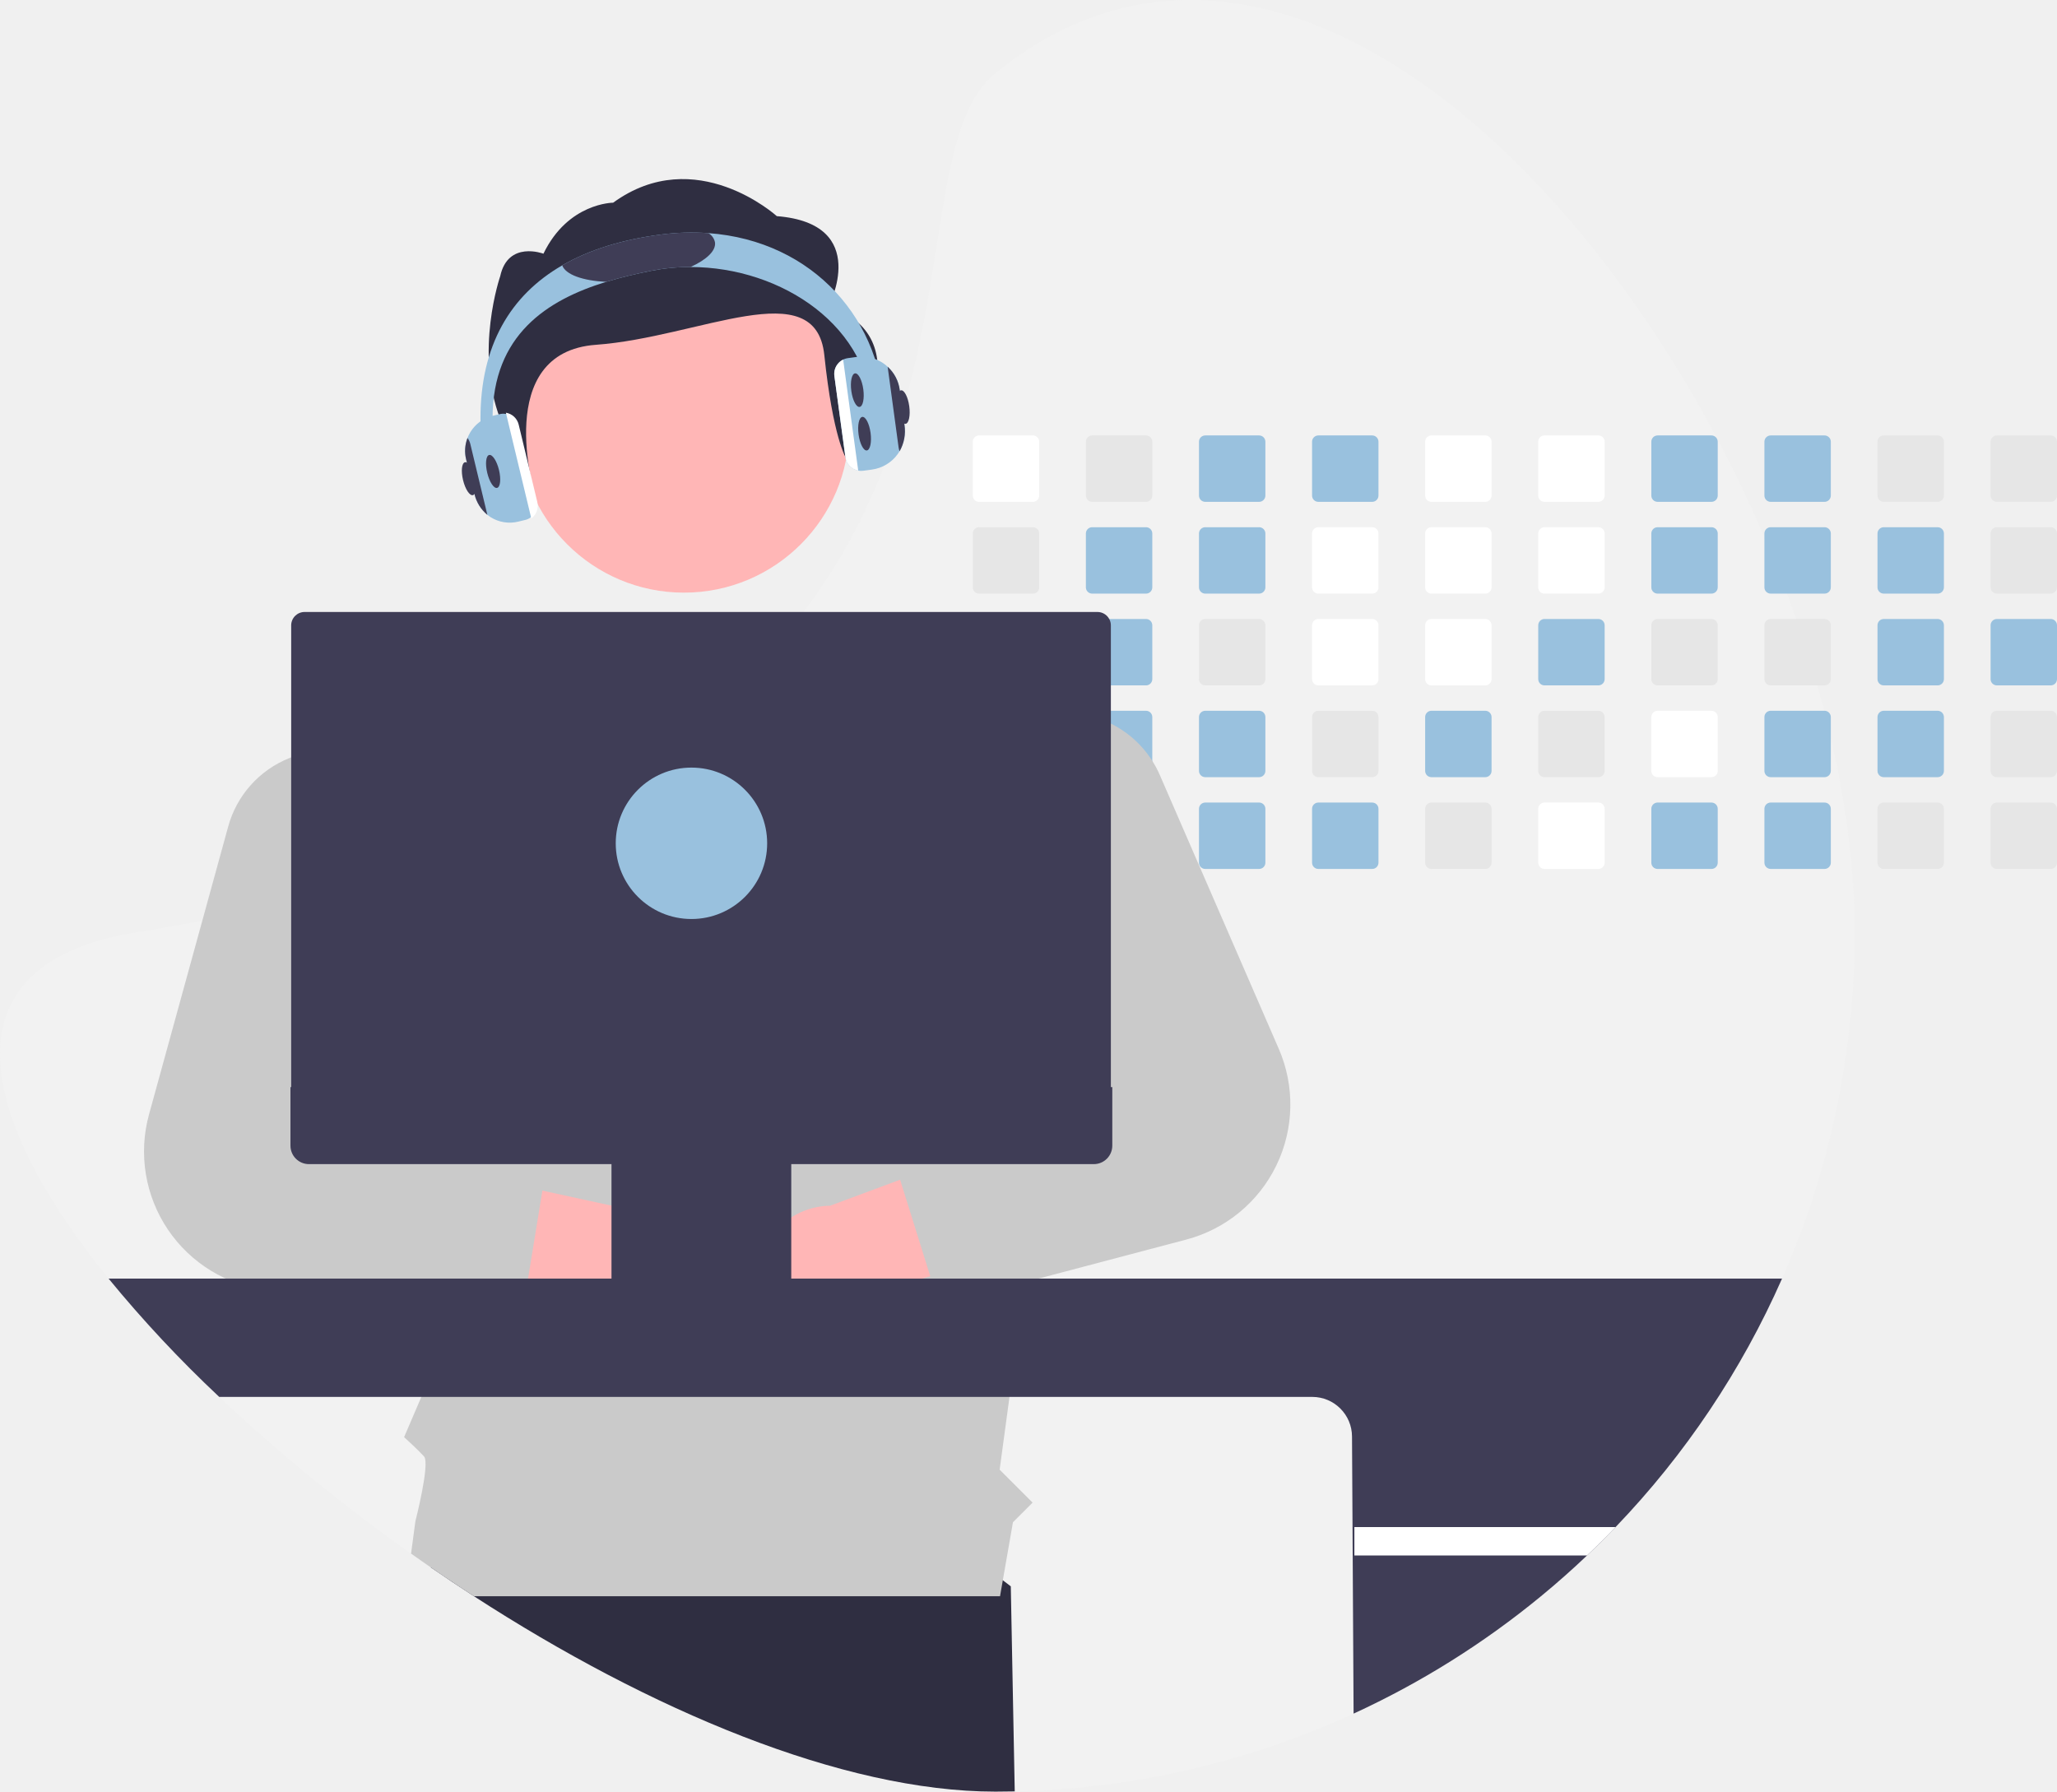
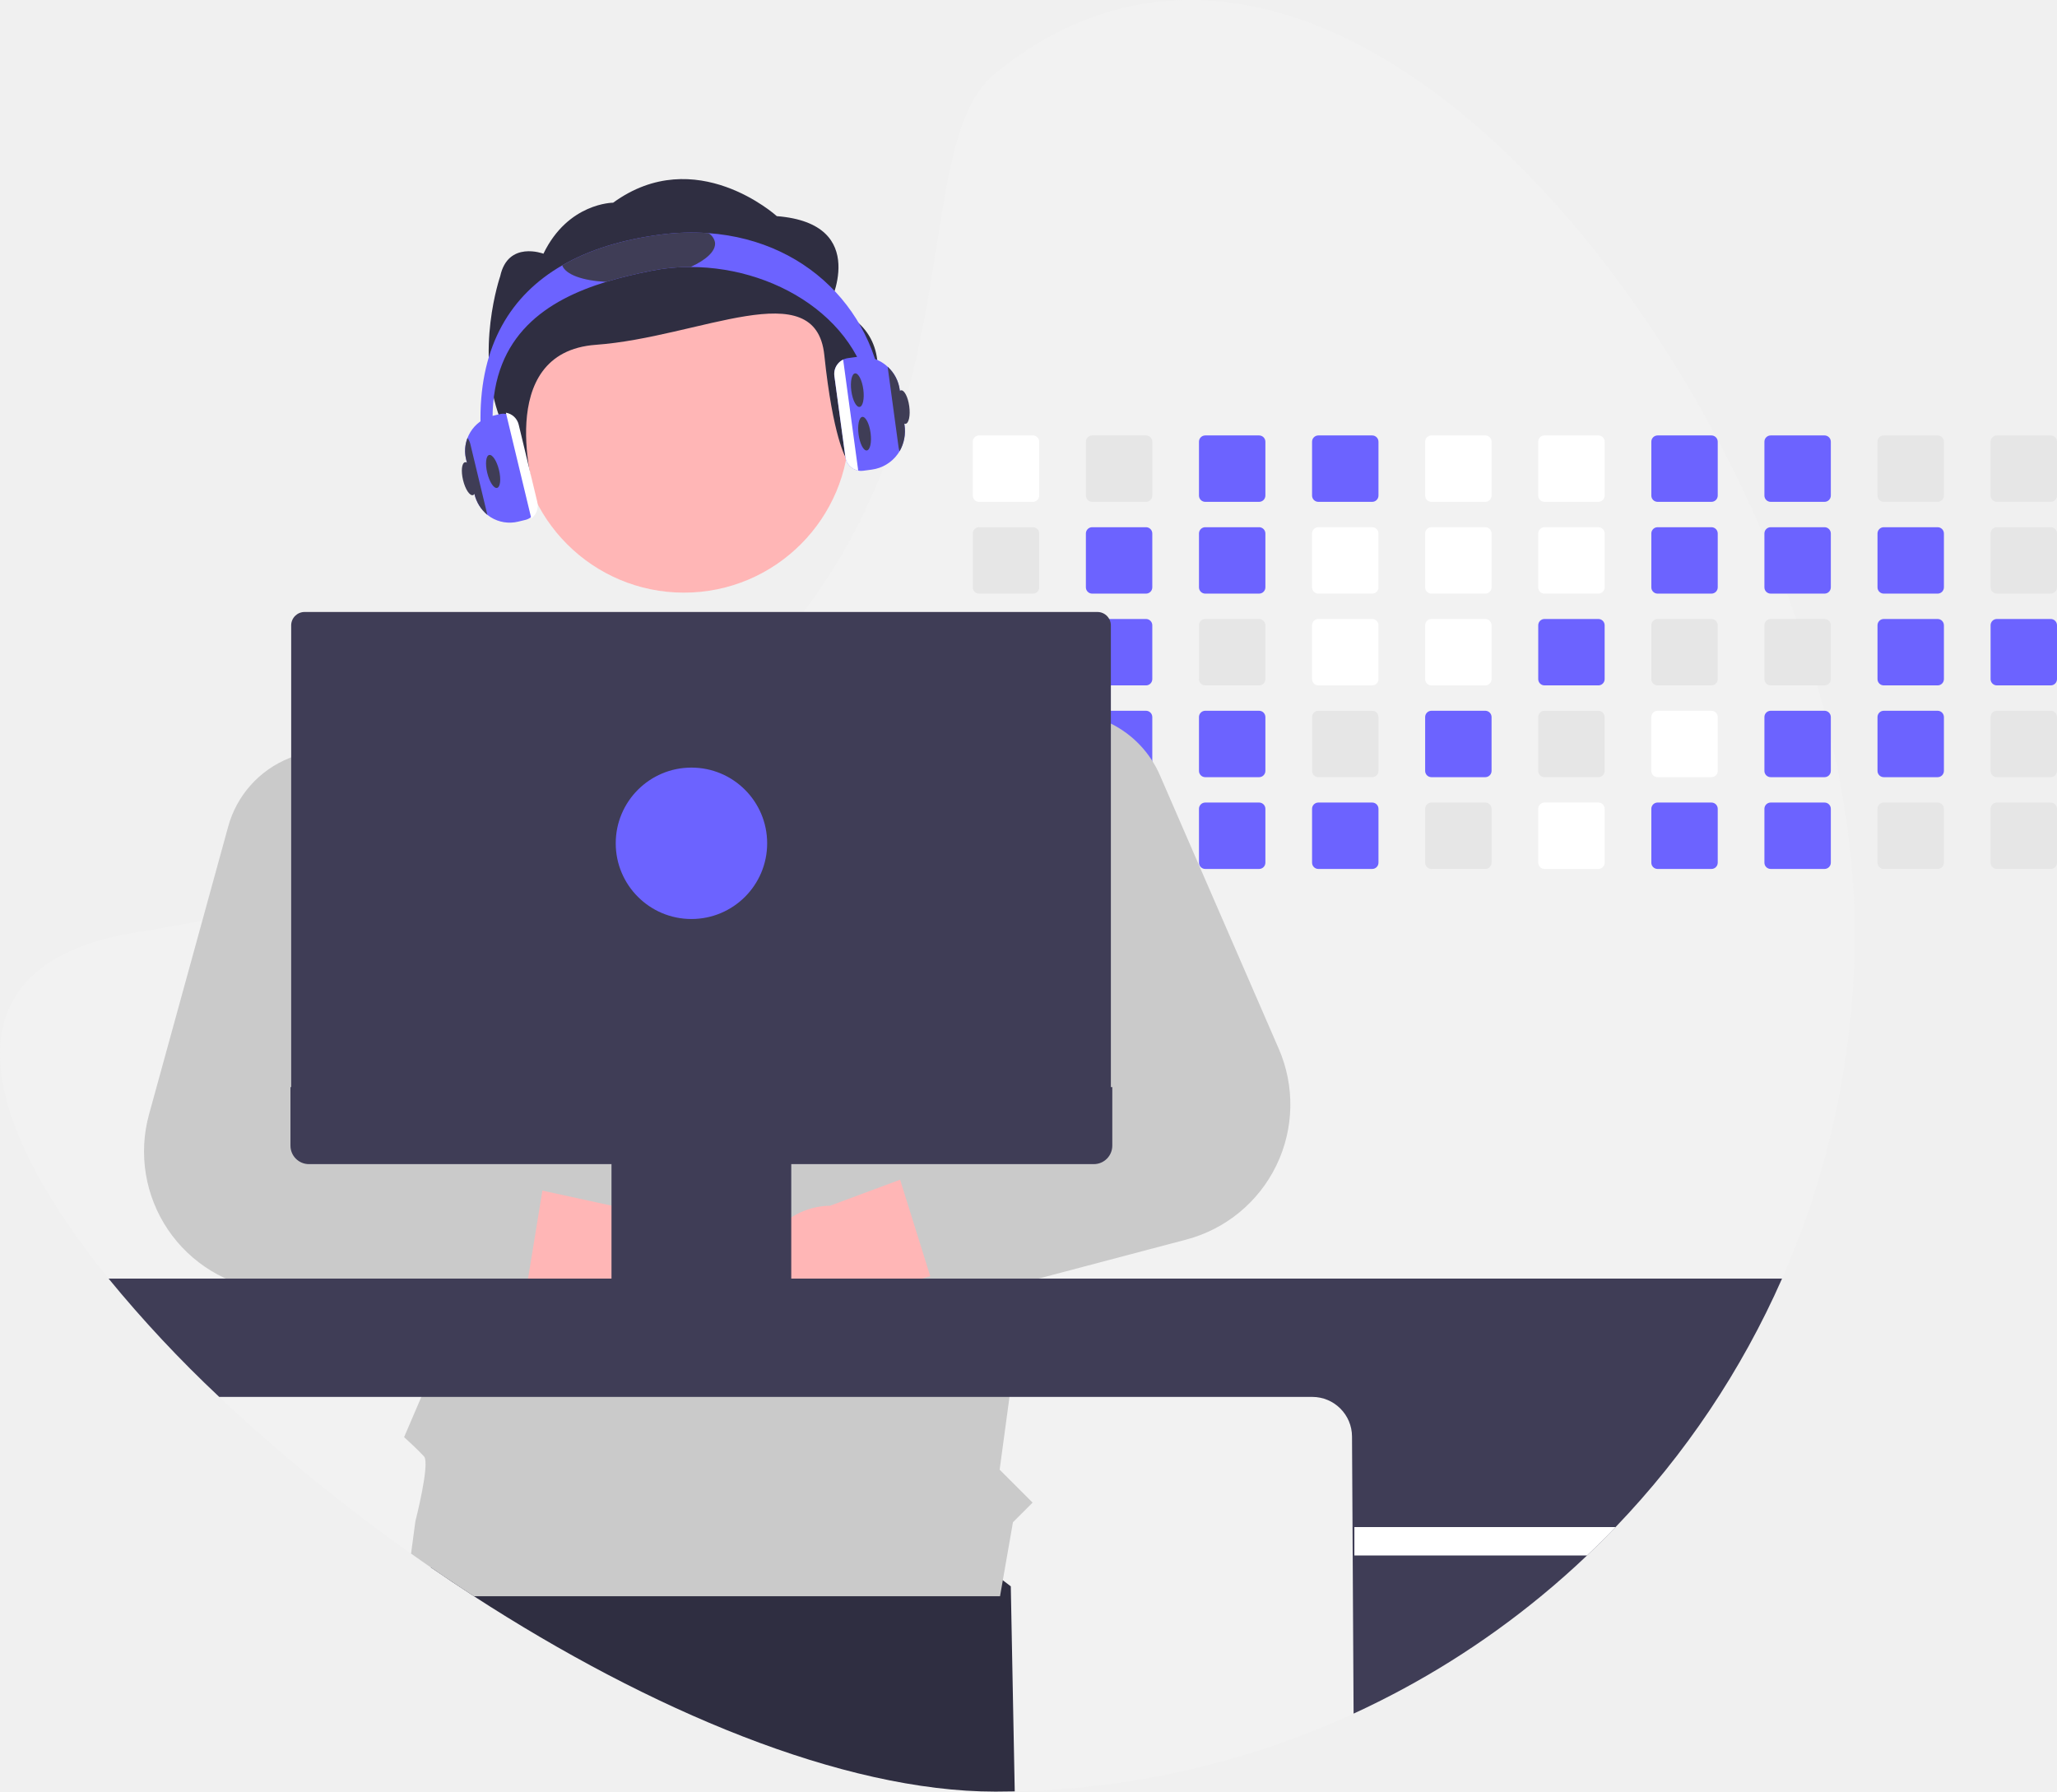
<svg xmlns="http://www.w3.org/2000/svg" id="f1b25b43-9e03-45b3-af71-047f5bd7d8f3" data-name="Layer 1" width="850.538" height="740.83" viewBox="0 0 850.538 740.83">
  <path d="M941.609,465.125a354.21,354.21,0,0,1-98.85,245.9q-5.745,6.015-11.8,11.74-9.225,8.775-19.07,16.87a353.934,353.934,0,0,1-217.58,80.69q-3.975.09-7.98.09c-63.43,0-143.21-33.88-215.61-80.78q-8.985-5.82-17.81-11.91-4.125-2.82-8.21-5.72a730.43,730.43,0,0,1-79.32-64.8,514.116,514.116,0,0,1-45.75-48.92c-55.63-68.62-67.9-130.45,11.41-143.16q14.085-2.25,27.34-4.81,19.2-3.69,36.75-7.97,23.64-5.745,44.42-12.46,6.99-2.25,13.66-4.59c65.74-23.09,109.74-53.2,139.69-85.87q7.62-8.295,14.05-16.79a236.055,236.055,0,0,0,17.83-27.12,254.898,254.898,0,0,0,18.41-41.05l.27-.78c23.83-68.74,16.58-132.5,42.87-153.84,112.38-91.23,252.29,38.69,317.96,191.9q4.965,11.58,9.34,23.3,1.965,5.235,3.79,10.49,4.8,13.695,8.71,27.46,1.5,5.25,2.86,10.49c.97,3.77,1.9,7.53,2.76,11.29C938.139,412.305,941.609,439.455,941.609,465.125Z" transform="translate(-174.731 -79.58524)" fill="#f2f2f2" />
  <path d="M594.309,820.325q-3.975.09-7.98.09c-63.43,0-143.21-33.88-215.61-80.78q-8.985-5.82-17.81-11.91l5.16-31.4,156.21-20.74,78.4,59.95Z" transform="translate(-174.731 -79.58524)" fill="#2f2e41" />
  <path d="M601.829,259.635h-22.26a2.601,2.601,0,0,0-2.6,2.6v22.27a2.593,2.593,0,0,0,2.6,2.59h22.26a2.599,2.599,0,0,0,2.6-2.59v-22.27A2.608,2.608,0,0,0,601.829,259.635Z" transform="translate(-174.731 -79.58524)" fill="#fff" />
  <path d="M601.829,297.585h-22.26a2.601,2.601,0,0,0-2.6,2.6v22.27a2.593,2.593,0,0,0,2.6,2.59h22.26a2.599,2.599,0,0,0,2.6-2.59v-22.27A2.608,2.608,0,0,0,601.829,297.585Z" transform="translate(-174.731 -79.58524)" fill="#e6e6e6" />
  <path d="M601.829,335.535h-22.26a2.601,2.601,0,0,0-2.6,2.6v22.26a2.595,2.595,0,0,0,2.6,2.6h22.26a2.601,2.601,0,0,0,2.6-2.6v-22.26A2.608,2.608,0,0,0,601.829,335.535Z" transform="translate(-174.731 -79.58524)" fill="#e6e6e6" />
  <path d="M604.389,375.625a2.617,2.617,0,0,0-2.56-2.14h-22.26a2.601,2.601,0,0,0-2.6,2.6v22.26a2.595,2.595,0,0,0,2.6,2.6h22.26a2.601,2.601,0,0,0,2.6-2.6v-22.26A2.313,2.313,0,0,0,604.389,375.625Z" transform="translate(-174.731 -79.58524)" fill="#e6e6e6" />
  <path d="M602.839,411.635a2.634,2.634,0,0,0-1.01-.2h-22.26a2.595,2.595,0,0,0-2.6,2.6v22.26a2.588,2.588,0,0,0,2.6,2.6h22.26a2.601,2.601,0,0,0,2.6-2.6v-22.26A2.616,2.616,0,0,0,602.839,411.635Z" transform="translate(-174.731 -79.58524)" fill="#e6e6e6" />
  <path d="M648.589,259.635h-22.26a2.601,2.601,0,0,0-2.6,2.6v22.27a2.593,2.593,0,0,0,2.6,2.59h22.26a2.599,2.599,0,0,0,2.6-2.59v-22.27A2.608,2.608,0,0,0,648.589,259.635Z" transform="translate(-174.731 -79.58524)" fill="#e6e6e6" />
-   <path d="M648.589,297.585h-22.26a2.601,2.601,0,0,0-2.6,2.6v22.27a2.593,2.593,0,0,0,2.6,2.59h22.26a2.599,2.599,0,0,0,2.6-2.59v-22.27A2.608,2.608,0,0,0,648.589,297.585Z" transform="translate(-174.731 -79.58524)" fill="#99c1de" />
-   <path d="M648.589,335.535h-22.26a2.601,2.601,0,0,0-2.6,2.6v22.26a2.595,2.595,0,0,0,2.6,2.6h22.26a2.601,2.601,0,0,0,2.6-2.6v-22.26A2.608,2.608,0,0,0,648.589,335.535Z" transform="translate(-174.731 -79.58524)" fill="#99c1de" />
-   <path d="M648.589,373.485h-22.26a2.593,2.593,0,0,0-2.46,1.78,2.478,2.478,0,0,0-.14.82v22.26a2.595,2.595,0,0,0,2.6,2.6h22.26a2.601,2.601,0,0,0,2.6-2.6v-22.26A2.608,2.608,0,0,0,648.589,373.485Z" transform="translate(-174.731 -79.58524)" fill="#99c1de" />
+   <path d="M648.589,297.585h-22.26a2.601,2.601,0,0,0-2.6,2.6v22.27a2.593,2.593,0,0,0,2.6,2.59h22.26a2.599,2.599,0,0,0,2.6-2.59v-22.27A2.608,2.608,0,0,0,648.589,297.585Z" transform="translate(-174.731 -79.58524)" fill="#6c63ff" />
+   <path d="M648.589,335.535h-22.26a2.601,2.601,0,0,0-2.6,2.6v22.26a2.595,2.595,0,0,0,2.6,2.6h22.26a2.601,2.601,0,0,0,2.6-2.6v-22.26A2.608,2.608,0,0,0,648.589,335.535Z" transform="translate(-174.731 -79.58524)" fill="#6c63ff" />
+   <path d="M648.589,373.485h-22.26a2.593,2.593,0,0,0-2.46,1.78,2.478,2.478,0,0,0-.14.82v22.26a2.595,2.595,0,0,0,2.6,2.6h22.26a2.601,2.601,0,0,0,2.6-2.6v-22.26A2.608,2.608,0,0,0,648.589,373.485Z" transform="translate(-174.731 -79.58524)" fill="#6c63ff" />
  <path d="M648.589,411.435h-22.26a2.595,2.595,0,0,0-2.6,2.6v22.26a2.595,2.595,0,0,0,2.6,2.6h22.26a2.601,2.601,0,0,0,2.6-2.6v-22.26A2.601,2.601,0,0,0,648.589,411.435Z" transform="translate(-174.731 -79.58524)" fill="#e6e6e6" />
-   <path d="M695.349,259.635h-22.26a2.601,2.601,0,0,0-2.6,2.6v22.27a2.593,2.593,0,0,0,2.6,2.59h22.26a2.599,2.599,0,0,0,2.6-2.59v-22.27A2.608,2.608,0,0,0,695.349,259.635Z" transform="translate(-174.731 -79.58524)" fill="#99c1de" />
-   <path d="M695.349,297.585h-22.26a2.601,2.601,0,0,0-2.6,2.6v22.27a2.593,2.593,0,0,0,2.6,2.59h22.26a2.599,2.599,0,0,0,2.6-2.59v-22.27A2.608,2.608,0,0,0,695.349,297.585Z" transform="translate(-174.731 -79.58524)" fill="#99c1de" />
+   <path d="M695.349,259.635h-22.26a2.601,2.601,0,0,0-2.6,2.6v22.27a2.593,2.593,0,0,0,2.6,2.59h22.26a2.599,2.599,0,0,0,2.6-2.59v-22.27A2.608,2.608,0,0,0,695.349,259.635Z" transform="translate(-174.731 -79.58524)" fill="#6c63ff" />
+   <path d="M695.349,297.585h-22.26a2.601,2.601,0,0,0-2.6,2.6v22.27a2.593,2.593,0,0,0,2.6,2.59h22.26a2.599,2.599,0,0,0,2.6-2.59v-22.27A2.608,2.608,0,0,0,695.349,297.585Z" transform="translate(-174.731 -79.58524)" fill="#6c63ff" />
  <path d="M695.349,335.535h-22.26a2.601,2.601,0,0,0-2.6,2.6v22.26a2.595,2.595,0,0,0,2.6,2.6h22.26a2.601,2.601,0,0,0,2.6-2.6v-22.26A2.608,2.608,0,0,0,695.349,335.535Z" transform="translate(-174.731 -79.58524)" fill="#e6e6e6" />
-   <path d="M695.349,373.485h-22.26a2.601,2.601,0,0,0-2.6,2.6v22.26a2.595,2.595,0,0,0,2.6,2.6h22.26a2.601,2.601,0,0,0,2.6-2.6v-22.26A2.608,2.608,0,0,0,695.349,373.485Z" transform="translate(-174.731 -79.58524)" fill="#99c1de" />
-   <path d="M695.349,411.435h-22.26a2.595,2.595,0,0,0-2.6,2.6v22.26a2.595,2.595,0,0,0,2.6,2.6h22.26a2.601,2.601,0,0,0,2.6-2.6v-22.26A2.601,2.601,0,0,0,695.349,411.435Z" transform="translate(-174.731 -79.58524)" fill="#99c1de" />
-   <path d="M742.109,259.635h-22.26a2.601,2.601,0,0,0-2.6,2.6v22.27a2.593,2.593,0,0,0,2.6,2.59h22.26a2.599,2.599,0,0,0,2.6-2.59v-22.27A2.608,2.608,0,0,0,742.109,259.635Z" transform="translate(-174.731 -79.58524)" fill="#99c1de" />
+   <path d="M695.349,373.485h-22.26a2.601,2.601,0,0,0-2.6,2.6v22.26a2.595,2.595,0,0,0,2.6,2.6h22.26a2.601,2.601,0,0,0,2.6-2.6v-22.26A2.608,2.608,0,0,0,695.349,373.485Z" transform="translate(-174.731 -79.58524)" fill="#6c63ff" />
+   <path d="M695.349,411.435h-22.26a2.595,2.595,0,0,0-2.6,2.6v22.26a2.595,2.595,0,0,0,2.6,2.6h22.26a2.601,2.601,0,0,0,2.6-2.6v-22.26A2.601,2.601,0,0,0,695.349,411.435Z" transform="translate(-174.731 -79.58524)" fill="#6c63ff" />
+   <path d="M742.109,259.635h-22.26a2.601,2.601,0,0,0-2.6,2.6v22.27a2.593,2.593,0,0,0,2.6,2.59h22.26a2.599,2.599,0,0,0,2.6-2.59v-22.27A2.608,2.608,0,0,0,742.109,259.635Z" transform="translate(-174.731 -79.58524)" fill="#6c63ff" />
  <path d="M742.109,297.585h-22.26a2.601,2.601,0,0,0-2.6,2.6v22.27a2.593,2.593,0,0,0,2.6,2.59h22.26a2.599,2.599,0,0,0,2.6-2.59v-22.27A2.608,2.608,0,0,0,742.109,297.585Z" transform="translate(-174.731 -79.58524)" fill="#fff" />
  <path d="M742.109,335.535h-22.26a2.601,2.601,0,0,0-2.6,2.6v22.26a2.595,2.595,0,0,0,2.6,2.6h22.26a2.601,2.601,0,0,0,2.6-2.6v-22.26A2.608,2.608,0,0,0,742.109,335.535Z" transform="translate(-174.731 -79.58524)" fill="#fff" />
  <path d="M742.109,373.485h-22.26a2.601,2.601,0,0,0-2.6,2.6v22.26a2.595,2.595,0,0,0,2.6,2.6h22.26a2.601,2.601,0,0,0,2.6-2.6v-22.26A2.608,2.608,0,0,0,742.109,373.485Z" transform="translate(-174.731 -79.58524)" fill="#e6e6e6" />
-   <path d="M742.109,411.435h-22.26a2.595,2.595,0,0,0-2.6,2.6v22.26a2.595,2.595,0,0,0,2.6,2.6h22.26a2.601,2.601,0,0,0,2.6-2.6v-22.26A2.601,2.601,0,0,0,742.109,411.435Z" transform="translate(-174.731 -79.58524)" fill="#99c1de" />
+   <path d="M742.109,411.435h-22.26a2.595,2.595,0,0,0-2.6,2.6v22.26a2.595,2.595,0,0,0,2.6,2.6h22.26a2.601,2.601,0,0,0,2.6-2.6v-22.26A2.601,2.601,0,0,0,742.109,411.435Z" transform="translate(-174.731 -79.58524)" fill="#6c63ff" />
  <path d="M788.869,259.635h-22.27a2.599,2.599,0,0,0-2.59,2.6v22.27a2.591,2.591,0,0,0,2.59,2.59h22.27a2.599,2.599,0,0,0,2.6-2.59v-22.27A2.608,2.608,0,0,0,788.869,259.635Z" transform="translate(-174.731 -79.58524)" fill="#fff" />
  <path d="M788.869,297.585h-22.27a2.599,2.599,0,0,0-2.59,2.6v22.27a2.59,2.59,0,0,0,2.59,2.59h22.27a2.599,2.599,0,0,0,2.6-2.59v-22.27A2.608,2.608,0,0,0,788.869,297.585Z" transform="translate(-174.731 -79.58524)" fill="#fff" />
  <path d="M788.869,335.535h-22.27a2.599,2.599,0,0,0-2.59,2.6v22.26a2.593,2.593,0,0,0,2.59,2.6h22.27a2.601,2.601,0,0,0,2.6-2.6v-22.26A2.608,2.608,0,0,0,788.869,335.535Z" transform="translate(-174.731 -79.58524)" fill="#fff" />
-   <path d="M788.869,373.485h-22.27a2.599,2.599,0,0,0-2.59,2.6v22.26a2.593,2.593,0,0,0,2.59,2.6h22.27a2.601,2.601,0,0,0,2.6-2.6v-22.26A2.608,2.608,0,0,0,788.869,373.485Z" transform="translate(-174.731 -79.58524)" fill="#99c1de" />
+   <path d="M788.869,373.485h-22.27a2.599,2.599,0,0,0-2.59,2.6v22.26a2.593,2.593,0,0,0,2.59,2.6h22.27a2.601,2.601,0,0,0,2.6-2.6v-22.26A2.608,2.608,0,0,0,788.869,373.485Z" transform="translate(-174.731 -79.58524)" fill="#6c63ff" />
  <path d="M788.869,411.435h-22.27a2.593,2.593,0,0,0-2.59,2.6v22.26a2.593,2.593,0,0,0,2.59,2.6h22.27a2.601,2.601,0,0,0,2.6-2.6v-22.26A2.601,2.601,0,0,0,788.869,411.435Z" transform="translate(-174.731 -79.58524)" fill="#e6e6e6" />
  <path d="M835.629,259.635h-22.27a2.599,2.599,0,0,0-2.59,2.6v22.27a2.591,2.591,0,0,0,2.59,2.59h22.27a2.599,2.599,0,0,0,2.6-2.59v-22.27A2.608,2.608,0,0,0,835.629,259.635Z" transform="translate(-174.731 -79.58524)" fill="#fff" />
  <path d="M835.629,297.585h-22.27a2.599,2.599,0,0,0-2.59,2.6v22.27a2.59,2.59,0,0,0,2.59,2.59h22.27a2.599,2.599,0,0,0,2.6-2.59v-22.27A2.608,2.608,0,0,0,835.629,297.585Z" transform="translate(-174.731 -79.58524)" fill="#fff" />
-   <path d="M835.629,335.535h-22.27a2.599,2.599,0,0,0-2.59,2.6v22.26a2.593,2.593,0,0,0,2.59,2.6h22.27a2.601,2.601,0,0,0,2.6-2.6v-22.26A2.608,2.608,0,0,0,835.629,335.535Z" transform="translate(-174.731 -79.58524)" fill="#99c1de" />
+   <path d="M835.629,335.535h-22.27a2.599,2.599,0,0,0-2.59,2.6v22.26a2.593,2.593,0,0,0,2.59,2.6h22.27a2.601,2.601,0,0,0,2.6-2.6v-22.26A2.608,2.608,0,0,0,835.629,335.535Z" transform="translate(-174.731 -79.58524)" fill="#6c63ff" />
  <path d="M835.629,373.485h-22.27a2.599,2.599,0,0,0-2.59,2.6v22.26a2.593,2.593,0,0,0,2.59,2.6h22.27a2.601,2.601,0,0,0,2.6-2.6v-22.26A2.608,2.608,0,0,0,835.629,373.485Z" transform="translate(-174.731 -79.58524)" fill="#e6e6e6" />
  <path d="M835.629,411.435h-22.27a2.593,2.593,0,0,0-2.59,2.6v22.26a2.593,2.593,0,0,0,2.59,2.6h22.27a2.601,2.601,0,0,0,2.6-2.6v-22.26A2.601,2.601,0,0,0,835.629,411.435Z" transform="translate(-174.731 -79.58524)" fill="#fff" />
-   <path d="M882.389,259.635h-22.27a2.599,2.599,0,0,0-2.59,2.6v22.27a2.591,2.591,0,0,0,2.59,2.59h22.27a2.599,2.599,0,0,0,2.6-2.59v-22.27A2.608,2.608,0,0,0,882.389,259.635Z" transform="translate(-174.731 -79.58524)" fill="#99c1de" />
-   <path d="M882.389,297.585h-22.27a2.599,2.599,0,0,0-2.59,2.6v22.27a2.59,2.59,0,0,0,2.59,2.59h22.27a2.599,2.599,0,0,0,2.6-2.59v-22.27A2.608,2.608,0,0,0,882.389,297.585Z" transform="translate(-174.731 -79.58524)" fill="#99c1de" />
+   <path d="M882.389,259.635h-22.27a2.599,2.599,0,0,0-2.59,2.6v22.27a2.591,2.591,0,0,0,2.59,2.59h22.27a2.599,2.599,0,0,0,2.6-2.59v-22.27A2.608,2.608,0,0,0,882.389,259.635Z" transform="translate(-174.731 -79.58524)" fill="#6c63ff" />
+   <path d="M882.389,297.585h-22.27a2.599,2.599,0,0,0-2.59,2.6v22.27a2.59,2.59,0,0,0,2.59,2.59h22.27a2.599,2.599,0,0,0,2.6-2.59v-22.27A2.608,2.608,0,0,0,882.389,297.585Z" transform="translate(-174.731 -79.58524)" fill="#6c63ff" />
  <path d="M882.389,335.535h-22.27a2.599,2.599,0,0,0-2.59,2.6v22.26a2.593,2.593,0,0,0,2.59,2.6h22.27a2.601,2.601,0,0,0,2.6-2.6v-22.26A2.608,2.608,0,0,0,882.389,335.535Z" transform="translate(-174.731 -79.58524)" fill="#e6e6e6" />
  <path d="M882.389,373.485h-22.27a2.599,2.599,0,0,0-2.59,2.6v22.26a2.593,2.593,0,0,0,2.59,2.6h22.27a2.601,2.601,0,0,0,2.6-2.6v-22.26A2.608,2.608,0,0,0,882.389,373.485Z" transform="translate(-174.731 -79.58524)" fill="#fff" />
-   <path d="M882.389,411.435h-22.27a2.593,2.593,0,0,0-2.59,2.6v22.26a2.593,2.593,0,0,0,2.59,2.6h22.27a2.601,2.601,0,0,0,2.6-2.6v-22.26A2.601,2.601,0,0,0,882.389,411.435Z" transform="translate(-174.731 -79.58524)" fill="#99c1de" />
-   <path d="M929.149,259.635h-22.27a2.599,2.599,0,0,0-2.59,2.6v22.27a2.591,2.591,0,0,0,2.59,2.59h22.27a2.599,2.599,0,0,0,2.6-2.59v-22.27A2.608,2.608,0,0,0,929.149,259.635Z" transform="translate(-174.731 -79.58524)" fill="#99c1de" />
-   <path d="M929.149,297.585h-22.27a2.599,2.599,0,0,0-2.59,2.6v22.27a2.59,2.59,0,0,0,2.59,2.59h22.27a2.599,2.599,0,0,0,2.6-2.59v-22.27A2.608,2.608,0,0,0,929.149,297.585Z" transform="translate(-174.731 -79.58524)" fill="#99c1de" />
+   <path d="M882.389,411.435h-22.27a2.593,2.593,0,0,0-2.59,2.6v22.26a2.593,2.593,0,0,0,2.59,2.6h22.27a2.601,2.601,0,0,0,2.6-2.6v-22.26A2.601,2.601,0,0,0,882.389,411.435Z" transform="translate(-174.731 -79.58524)" fill="#6c63ff" />
+   <path d="M929.149,259.635h-22.27a2.599,2.599,0,0,0-2.59,2.6v22.27a2.591,2.591,0,0,0,2.59,2.59h22.27a2.599,2.599,0,0,0,2.6-2.59v-22.27A2.608,2.608,0,0,0,929.149,259.635Z" transform="translate(-174.731 -79.58524)" fill="#6c63ff" />
+   <path d="M929.149,297.585h-22.27a2.599,2.599,0,0,0-2.59,2.6v22.27a2.59,2.59,0,0,0,2.59,2.59h22.27a2.599,2.599,0,0,0,2.6-2.59v-22.27A2.608,2.608,0,0,0,929.149,297.585Z" transform="translate(-174.731 -79.58524)" fill="#6c63ff" />
  <path d="M929.149,335.535h-22.27a2.599,2.599,0,0,0-2.59,2.6v22.26a2.593,2.593,0,0,0,2.59,2.6h22.27a2.601,2.601,0,0,0,2.6-2.6v-22.26A2.608,2.608,0,0,0,929.149,335.535Z" transform="translate(-174.731 -79.58524)" fill="#e6e6e6" />
-   <path d="M929.149,373.485h-22.27a2.599,2.599,0,0,0-2.59,2.6v22.26a2.593,2.593,0,0,0,2.59,2.6h22.27a2.601,2.601,0,0,0,2.6-2.6v-22.26A2.608,2.608,0,0,0,929.149,373.485Z" transform="translate(-174.731 -79.58524)" fill="#99c1de" />
-   <path d="M929.149,411.435h-22.27a2.593,2.593,0,0,0-2.59,2.6v22.26a2.593,2.593,0,0,0,2.59,2.6h22.27a2.601,2.601,0,0,0,2.6-2.6v-22.26A2.601,2.601,0,0,0,929.149,411.435Z" transform="translate(-174.731 -79.58524)" fill="#99c1de" />
+   <path d="M929.149,373.485h-22.27a2.599,2.599,0,0,0-2.59,2.6v22.26a2.593,2.593,0,0,0,2.59,2.6h22.27a2.601,2.601,0,0,0,2.6-2.6v-22.26A2.608,2.608,0,0,0,929.149,373.485Z" transform="translate(-174.731 -79.58524)" fill="#6c63ff" />
+   <path d="M929.149,411.435h-22.27a2.593,2.593,0,0,0-2.59,2.6v22.26a2.593,2.593,0,0,0,2.59,2.6h22.27a2.601,2.601,0,0,0,2.6-2.6v-22.26A2.601,2.601,0,0,0,929.149,411.435Z" transform="translate(-174.731 -79.58524)" fill="#6c63ff" />
  <path d="M975.909,259.635h-22.27a2.599,2.599,0,0,0-2.59,2.6v22.27a2.591,2.591,0,0,0,2.59,2.59h22.27a2.599,2.599,0,0,0,2.6-2.59v-22.27A2.608,2.608,0,0,0,975.909,259.635Z" transform="translate(-174.731 -79.58524)" fill="#e6e6e6" />
-   <path d="M975.909,297.585h-22.27a2.599,2.599,0,0,0-2.59,2.6v22.27a2.59,2.59,0,0,0,2.59,2.59h22.27a2.599,2.599,0,0,0,2.6-2.59v-22.27A2.608,2.608,0,0,0,975.909,297.585Z" transform="translate(-174.731 -79.58524)" fill="#99c1de" />
-   <path d="M975.909,335.535h-22.27a2.599,2.599,0,0,0-2.59,2.6v22.26a2.593,2.593,0,0,0,2.59,2.6h22.27a2.601,2.601,0,0,0,2.6-2.6v-22.26A2.608,2.608,0,0,0,975.909,335.535Z" transform="translate(-174.731 -79.58524)" fill="#99c1de" />
-   <path d="M975.909,373.485h-22.27a2.599,2.599,0,0,0-2.59,2.6v22.26a2.593,2.593,0,0,0,2.59,2.6h22.27a2.601,2.601,0,0,0,2.6-2.6v-22.26A2.608,2.608,0,0,0,975.909,373.485Z" transform="translate(-174.731 -79.58524)" fill="#99c1de" />
+   <path d="M975.909,297.585h-22.27a2.599,2.599,0,0,0-2.59,2.6v22.27a2.59,2.59,0,0,0,2.59,2.59h22.27a2.599,2.599,0,0,0,2.6-2.59v-22.27A2.608,2.608,0,0,0,975.909,297.585Z" transform="translate(-174.731 -79.58524)" fill="#6c63ff" />
+   <path d="M975.909,335.535h-22.27a2.599,2.599,0,0,0-2.59,2.6v22.26a2.593,2.593,0,0,0,2.59,2.6h22.27a2.601,2.601,0,0,0,2.6-2.6v-22.26A2.608,2.608,0,0,0,975.909,335.535Z" transform="translate(-174.731 -79.58524)" fill="#6c63ff" />
+   <path d="M975.909,373.485h-22.27a2.599,2.599,0,0,0-2.59,2.6v22.26a2.593,2.593,0,0,0,2.59,2.6h22.27a2.601,2.601,0,0,0,2.6-2.6v-22.26A2.608,2.608,0,0,0,975.909,373.485Z" transform="translate(-174.731 -79.58524)" fill="#6c63ff" />
  <path d="M975.909,411.435h-22.27a2.593,2.593,0,0,0-2.59,2.6v22.26a2.593,2.593,0,0,0,2.59,2.6h22.27a2.601,2.601,0,0,0,2.6-2.6v-22.26A2.601,2.601,0,0,0,975.909,411.435Z" transform="translate(-174.731 -79.58524)" fill="#e6e6e6" />
  <path d="M1022.669,259.635h-22.27a2.599,2.599,0,0,0-2.59,2.6v22.27a2.591,2.591,0,0,0,2.59,2.59h22.27a2.599,2.599,0,0,0,2.6-2.59v-22.27A2.608,2.608,0,0,0,1022.669,259.635Z" transform="translate(-174.731 -79.58524)" fill="#e6e6e6" />
  <path d="M1022.669,297.585h-22.27a2.599,2.599,0,0,0-2.59,2.6v22.27a2.591,2.591,0,0,0,2.59,2.59h22.27a2.599,2.599,0,0,0,2.6-2.59v-22.27A2.608,2.608,0,0,0,1022.669,297.585Z" transform="translate(-174.731 -79.58524)" fill="#e6e6e6" />
-   <path d="M1022.669,335.535h-22.27a2.599,2.599,0,0,0-2.59,2.6v22.26a2.593,2.593,0,0,0,2.59,2.6h22.27a2.601,2.601,0,0,0,2.6-2.6v-22.26A2.608,2.608,0,0,0,1022.669,335.535Z" transform="translate(-174.731 -79.58524)" fill="#99c1de" />
+   <path d="M1022.669,335.535h-22.27a2.599,2.599,0,0,0-2.59,2.6v22.26a2.593,2.593,0,0,0,2.59,2.6h22.27a2.601,2.601,0,0,0,2.6-2.6v-22.26A2.608,2.608,0,0,0,1022.669,335.535Z" transform="translate(-174.731 -79.58524)" fill="#6c63ff" />
  <path d="M1022.669,373.485h-22.27a2.599,2.599,0,0,0-2.59,2.6v22.26a2.593,2.593,0,0,0,2.59,2.6h22.27a2.601,2.601,0,0,0,2.6-2.6v-22.26A2.608,2.608,0,0,0,1022.669,373.485Z" transform="translate(-174.731 -79.58524)" fill="#e6e6e6" />
  <path d="M1022.669,411.435h-22.27a2.593,2.593,0,0,0-2.59,2.6v22.26a2.593,2.593,0,0,0,2.59,2.6h22.27a2.601,2.601,0,0,0,2.6-2.6v-22.26A2.601,2.601,0,0,0,1022.669,411.435Z" transform="translate(-174.731 -79.58524)" fill="#e6e6e6" />
  <polygon points="336.095 660.051 335.475 660.051 336.005 659.981 336.095 660.051" fill="#2f2e41" />
  <circle id="b6132315-04e2-4cdb-a713-107c9cd58b0b" data-name="ab6171fa-7d69-4734-b81c-8dff60f9761b" cx="282.814" cy="176.733" r="68.322" fill="#ffb6b6" />
  <path id="f4304bdd-ba2d-4fff-b404-410205410c5d" data-name="bf427902-b9bf-4946-b5d7-5c1c7e04535e" d="M517.377,206.226s17.869-34.161-21.444-37.266c0,0-33.515-30.402-67.676-5.558,0,0-18.633,0-28.823,21.086,0,0-14.655-5.558-17.876,9.317,0,0-10.723,31.055,0,59.005,10.723,27.95,14.285,31.055,14.285,31.055s-17.621-58.598,25.27-61.704,90.887-29.909,94.461,4.251,8.953,42.578,8.953,42.578S558.479,220.201,517.377,206.226Z" transform="translate(-174.731 -79.58524)" fill="#2f2e41" />
  <path d="M634.279,424.695l-.22,1.16-2.47,13.04-17.07,90.2-1.01,5.31-2.12,11.23-2.9,15.32-6.43,33.95-1.84,9.73-.69,3.65-.24,1.28-1.91,10.07-.58,3.04-4.66,34.53-4.07,30.09,13.62,13.62-8.12,8.12-5.33,30.53.01.07H370.719q-13.2-8.55-26.02-17.63l1.79-13.4s6.16-23.93,3.57-26.79c-2.58-2.86-8.24-7.97-8.24-7.97l7.13-16.64.99-2.31-1.66-34.43-.04-.83-.55-11.35-.07-1.46-.11-2.19-2.11-43.68-.04-.72-.64-13.24-.6-12.59-.26-5.31-2.57-53.13-1.74-36.08-1.52-31.41,6.11-2.07,65.35-22.21,27.07-35.19,56.34.42,27.58.21,46.02,42.68,10.47,5,.08.04,7.51,3.59,19.04,9.09,20.13,9.62,10.33,4.93Z" transform="translate(-174.731 -79.58524)" fill="#cacaca" />
  <path d="M443.84,637.136a30.286,30.286,0,0,1-40.664-22.43L296.617,599.588l37.043-41.902,95.511,20.78a30.45,30.45,0,0,1,14.669,58.67Z" transform="translate(-174.731 -79.58524)" fill="#ffb6b6" />
  <path d="M396.329,560.955a13.522,13.522,0,0,0-7.89-4.87l-43.72-9.09-4.49-.93a18.933,18.933,0,0,1-12.53-9.07,19.161,19.161,0,0,1-2.45-7.9,18.895,18.895,0,0,1,.89-7.48l15.15-45.65,9.83-29.62a41.792,41.792,0,0,0,2.09-11.05,43.349,43.349,0,0,0-9.07-28.89,42.693,42.693,0,0,0-49.01-13.64c-.25.09-.51.19-.76.29a42.583,42.583,0,0,0-25.31,28.41l-10.68,38.85-22.03,80.09a57.766,57.766,0,0,0,48.96,72.68l62.97,7.38,29.14,3.42a13.497,13.497,0,0,0,14.84-10.73,4.895,4.895,0,0,0,.11-.55l.7-4.32,5.93-36.38.06-.37A13.475,13.475,0,0,0,396.329,560.955Z" transform="translate(-174.731 -79.58524)" fill="#cacaca" />
  <path d="M511.714,638.302a30.286,30.286,0,0,0,37.094-27.94l103.362-29.994L609.588,544.109l-91.626,34.041a30.45,30.45,0,0,0-6.249,60.152Z" transform="translate(-174.731 -79.58524)" fill="#ffb6b6" />
  <path d="M703.489,513.275,654.329,400.135a42.819,42.819,0,0,0-20.27-21.35,43.356,43.356,0,0,0-8.78-3.2c-.47-.12-.94-.23-1.41-.32a42.132,42.132,0,0,0-19.48.36,42.814,42.814,0,0,0-27.34,21.73,1.004,1.004,0,0,0-.08.14,43.1,43.1,0,0,0-.37,38.85l.61,1.22,34.74,69.77a18.9,18.9,0,0,1-10.5,26.19l-2.44.88-43.88,15.85a13.497,13.497,0,0,0-8.33,16.79l.11.35,12.3,39.36c.06.18.12.36.19.54a7.054,7.054,0,0,0,.4.99,13.482,13.482,0,0,0,15.81,7.53l23.68-6.25,4.83-1.28,61.15-16.15a57.76,57.76,0,0,0,38.22-78.86Z" transform="translate(-174.731 -79.58524)" fill="#cacaca" />
  <path d="M219.629,608.285a514.116,514.116,0,0,0,45.75,48.92h451.97a16.446,16.446,0,0,1,16.42,16.43l.65,114.53a355.43,355.43,0,0,0,77.47-48.53q9.84-8.085,19.07-16.87,6.045-5.73,11.8-11.74a355.629,355.629,0,0,0,68.82-102.74Z" transform="translate(-174.731 -79.58524)" fill="#3f3d56" />
  <path d="M842.759,711.025q-5.745,6.015-11.8,11.74H734.749v-11.74Z" transform="translate(-174.731 -79.58524)" fill="#fff" />
  <path d="M633.379,335.535a5.538,5.538,0,0,0-4.87-2.9H300.669a5.555,5.555,0,0,0-5.54,5.55v196.22H634.059V338.185A5.385,5.385,0,0,0,633.379,335.535Z" transform="translate(-174.731 -79.58524)" fill="#3f3d56" />
  <path d="M294.832,529.092V553.306a7.644,7.644,0,0,0,7.644,7.644H427.573v47.787h-1.662a.993.993,0,0,0-.993.993v3.324a.993.993,0,0,0,.993.993h77.658a.993.993,0,0,0,.993-.993v-3.324a.993.993,0,0,0-.993-.993h-1.662V560.95H627.004a7.644,7.644,0,0,0,7.644-7.644V529.092Z" transform="translate(-174.731 -79.58524)" fill="#3f3d56" />
-   <circle cx="285.903" cy="348.704" r="31.306" fill="#99c1de" />
-   <path d="M540.399,252.585h-5c0-37.8-37.41-62.57-75.15-62.59a82.382,82.382,0,0,0-16.35,1.59c-6.06,1.21-12.35,2.66-18.53,4.55-24.37,7.47-46.97,21.91-46.97,56.45a78.591,78.591,0,0,0,2.54,19.88l-4.84,1.26a83.876,83.876,0,0,1-2.7-21.14c0-30.18,12.39-50.91,33.79-63.27,11.25-6.5,24.98-10.69,40.71-12.73a97.131,97.131,0,0,1,19.75-.6C511.049,179.105,540.399,212.385,540.399,252.585Z" transform="translate(-174.731 -79.58524)" fill="#99c1de" />
-   <path d="M548.729,255.355l-1.97-14.56a15.71,15.71,0,0,0-5-9.56,15.816,15.816,0,0,0-13.25-4l-3.13.43a6.524,6.524,0,0,0-4.35,2.53,6.548,6.548,0,0,0-1.29,4.87l4.55,33.54a6.577,6.577,0,0,0,5.3,5.57,6.154,6.154,0,0,0,1.22.12,6.499,6.499,0,0,0,.88-.06l3.5-.47a15.791,15.791,0,0,0,10.74-6.43c.27-.38.53-.77.77-1.17A16.748,16.748,0,0,0,548.729,255.355Z" transform="translate(-174.731 -79.58524)" fill="#99c1de" />
+   <circle cx="285.903" cy="348.704" r="31.306" fill="#6c63ff" />
+   <path d="M540.399,252.585h-5c0-37.8-37.41-62.57-75.15-62.59a82.382,82.382,0,0,0-16.35,1.59c-6.06,1.21-12.35,2.66-18.53,4.55-24.37,7.47-46.97,21.91-46.97,56.45a78.591,78.591,0,0,0,2.54,19.88l-4.84,1.26a83.876,83.876,0,0,1-2.7-21.14c0-30.18,12.39-50.91,33.79-63.27,11.25-6.5,24.98-10.69,40.71-12.73a97.131,97.131,0,0,1,19.75-.6C511.049,179.105,540.399,212.385,540.399,252.585Z" transform="translate(-174.731 -79.58524)" fill="#6c63ff" />
+   <path d="M548.729,255.355l-1.97-14.56a15.71,15.71,0,0,0-5-9.56,15.816,15.816,0,0,0-13.25-4l-3.13.43a6.524,6.524,0,0,0-4.35,2.53,6.548,6.548,0,0,0-1.29,4.87l4.55,33.54a6.577,6.577,0,0,0,5.3,5.57,6.154,6.154,0,0,0,1.22.12,6.499,6.499,0,0,0,.88-.06l3.5-.47a15.791,15.791,0,0,0,10.74-6.43c.27-.38.53-.77.77-1.17A16.748,16.748,0,0,0,548.729,255.355Z" transform="translate(-174.731 -79.58524)" fill="#6c63ff" />
  <path d="M523.359,228.275a6.432,6.432,0,0,0-2.33,1.92,6.548,6.548,0,0,0-1.29,4.87l4.55,33.54a6.577,6.577,0,0,0,5.3,5.57Z" transform="translate(-174.731 -79.58524)" fill="#fff" />
  <path d="M548.729,255.355l-1.97-14.56a15.71,15.71,0,0,0-5-9.56l4.53,33.37a6.176,6.176,0,0,0,.41,1.56A16.748,16.748,0,0,0,548.729,255.355Z" transform="translate(-174.731 -79.58524)" fill="#3f3d56" />
  <ellipse cx="532.218" cy="258.909" rx="2.5" ry="7" transform="translate(-204.7047 -5.69071) rotate(-7.72549)" fill="#3f3d56" />
  <ellipse cx="529.218" cy="240.909" rx="2.5" ry="7" transform="translate(-202.3122 -6.25736) rotate(-7.72549)" fill="#3f3d56" />
  <ellipse cx="548.218" cy="247.909" rx="2.5" ry="7" transform="translate(-203.0808 -3.63971) rotate(-7.72549)" fill="#3f3d56" />
  <path d="M460.249,189.995a82.382,82.382,0,0,0-16.35,1.59c-6.06,1.21-12.35,2.66-18.53,4.55-9.65-.47-16.75-2.97-18.18-6.82,11.25-6.5,24.98-10.69,40.71-12.73a97.131,97.131,0,0,1,19.75-.6,5.727,5.727,0,0,1,2.72,3.82C470.839,183.285,466.869,186.985,460.249,189.995Z" transform="translate(-174.731 -79.58524)" fill="#3f3d56" />
-   <path d="M396.409,287.285l-7.7-32.01a6.024,6.024,0,0,0-4.88-4.55,6.733,6.733,0,0,0-1-.08,6.026,6.026,0,0,0-1.4.17l-2.98.72a14.904,14.904,0,0,0-10.99,17.96l3.45,14.36a15.845,15.845,0,0,0,5.34,8.62,14.045,14.045,0,0,0,1.36.97,14.809,14.809,0,0,0,11.37,1.84l2.97-.72a5.84,5.84,0,0,0,2.17-1.01A5.993,5.993,0,0,0,396.409,287.285Z" transform="translate(-174.731 -79.58524)" fill="#99c1de" />
+   <path d="M396.409,287.285l-7.7-32.01a6.024,6.024,0,0,0-4.88-4.55,6.733,6.733,0,0,0-1-.08,6.026,6.026,0,0,0-1.4.17l-2.98.72a14.904,14.904,0,0,0-10.99,17.96l3.45,14.36a15.845,15.845,0,0,0,5.34,8.62,14.045,14.045,0,0,0,1.36.97,14.809,14.809,0,0,0,11.37,1.84l2.97-.72a5.84,5.84,0,0,0,2.17-1.01A5.993,5.993,0,0,0,396.409,287.285Z" transform="translate(-174.731 -79.58524)" fill="#6c63ff" />
  <ellipse cx="378.629" cy="274.523" rx="2.5" ry="7" transform="translate(-228.4506 16.61926) rotate(-13.53051)" fill="#3f3d56" />
  <ellipse cx="368.629" cy="277.523" rx="2.5" ry="7" transform="translate(-229.4301 14.36289) rotate(-13.53051)" fill="#3f3d56" />
  <path d="M396.899,287.165l-7.7-32.01a6.532,6.532,0,0,0-5.29-4.92l10.51,43.72A6.511,6.511,0,0,0,396.899,287.165Z" transform="translate(-174.731 -79.58524)" fill="#fff" />
  <path d="M369.199,263.155a6.476,6.476,0,0,0-1.17-2.45,14.725,14.725,0,0,0-.57,8.79l3.45,14.36a15.845,15.845,0,0,0,5.34,8.62Z" transform="translate(-174.731 -79.58524)" fill="#3f3d56" />
</svg>
